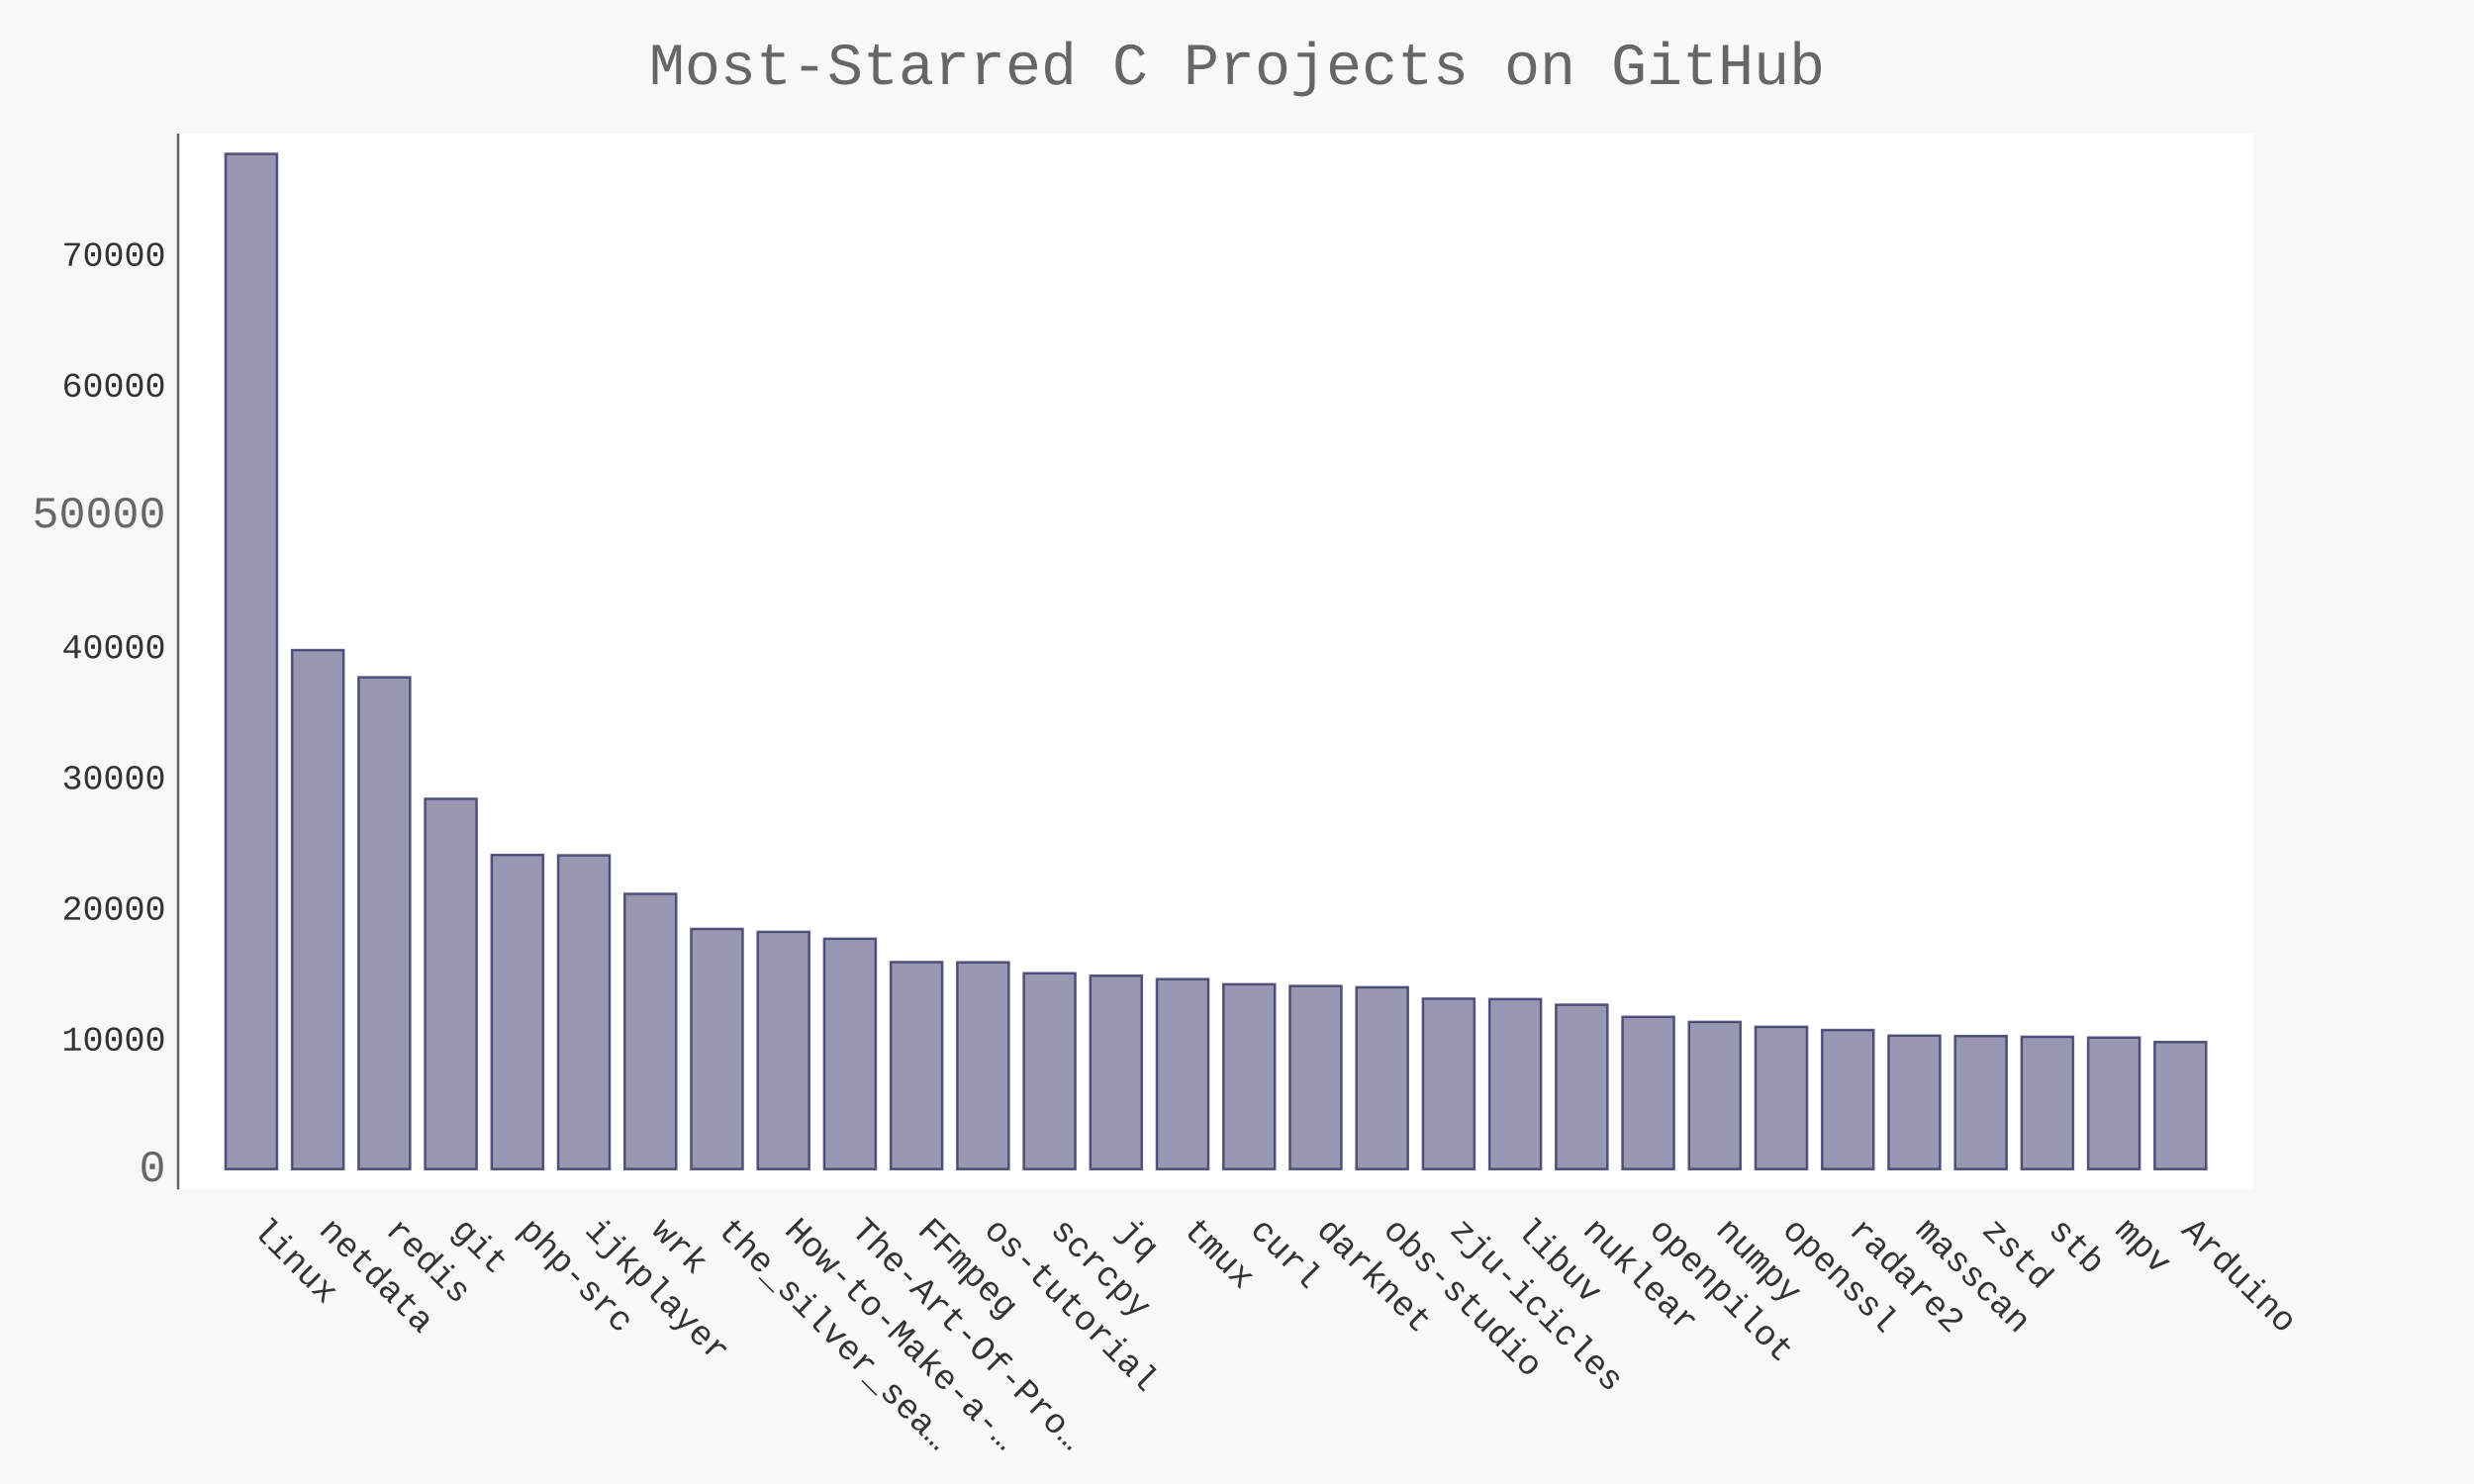
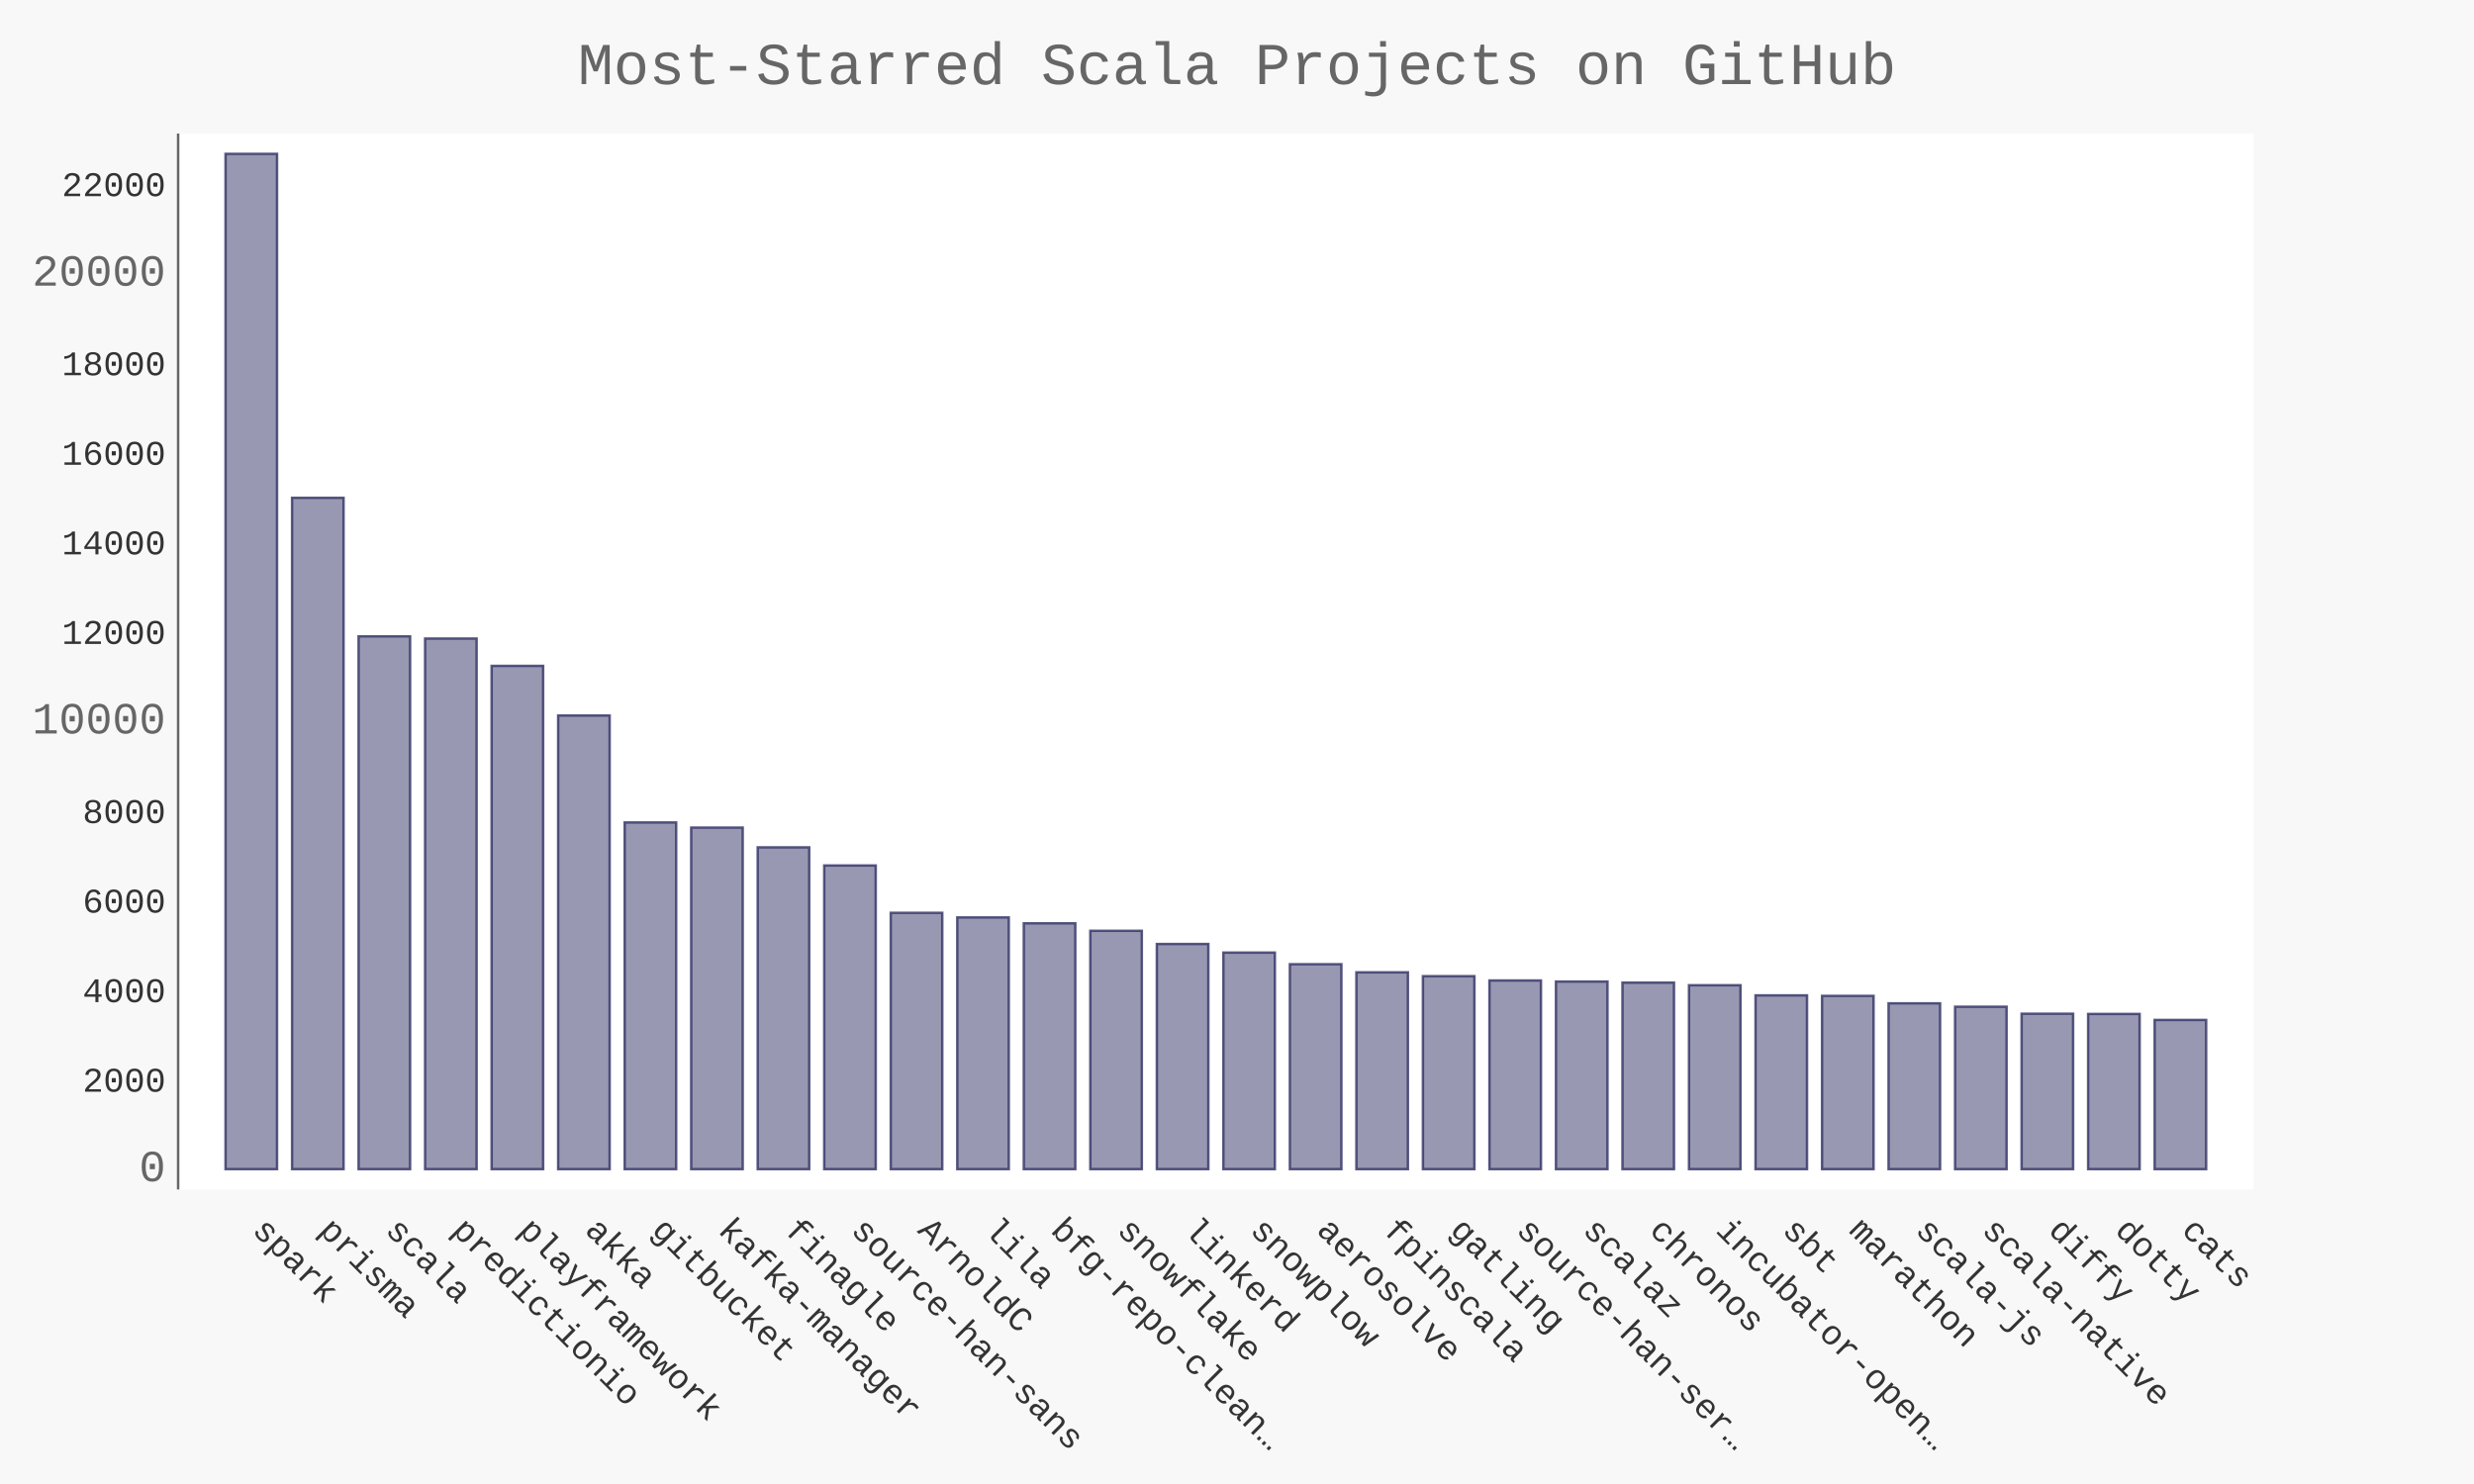
- <svg xmlns="http://www.w3.org/2000/svg" class="pygal-chart" id="chart-a27fab49-ffaa-4920-8de2-bae091608a85" viewBox="0 0 1000 600">
+ <svg xmlns="http://www.w3.org/2000/svg" class="pygal-chart" id="chart-196dd270-a51d-43b6-8823-fa249c0bf696" viewBox="0 0 1000 600">
  <defs>
-     <style type="text/css">#chart-a27fab49-ffaa-4920-8de2-bae091608a85{-webkit-user-select:none;-webkit-font-smoothing:antialiased;font-family:Consolas,"Liberation Mono",Menlo,Courier,monospace}#chart-a27fab49-ffaa-4920-8de2-bae091608a85 .title{font-family:Consolas,"Liberation Mono",Menlo,Courier,monospace;font-size:24px}#chart-a27fab49-ffaa-4920-8de2-bae091608a85 .legends .legend text{font-family:Consolas,"Liberation Mono",Menlo,Courier,monospace;font-size:14px}#chart-a27fab49-ffaa-4920-8de2-bae091608a85 .axis text{font-family:Consolas,"Liberation Mono",Menlo,Courier,monospace;font-size:14px}#chart-a27fab49-ffaa-4920-8de2-bae091608a85 .axis text.major{font-family:Consolas,"Liberation Mono",Menlo,Courier,monospace;font-size:18px}#chart-a27fab49-ffaa-4920-8de2-bae091608a85 .text-overlay text.value{font-family:Consolas,"Liberation Mono",Menlo,Courier,monospace;font-size:16px}#chart-a27fab49-ffaa-4920-8de2-bae091608a85 .text-overlay text.label{font-family:Consolas,"Liberation Mono",Menlo,Courier,monospace;font-size:10px}#chart-a27fab49-ffaa-4920-8de2-bae091608a85 .tooltip{font-family:Consolas,"Liberation Mono",Menlo,Courier,monospace;font-size:14px}#chart-a27fab49-ffaa-4920-8de2-bae091608a85 text.no_data{font-family:Consolas,"Liberation Mono",Menlo,Courier,monospace;font-size:64px}
- #chart-a27fab49-ffaa-4920-8de2-bae091608a85{background-color:#f8f8f8}#chart-a27fab49-ffaa-4920-8de2-bae091608a85 path,#chart-a27fab49-ffaa-4920-8de2-bae091608a85 line,#chart-a27fab49-ffaa-4920-8de2-bae091608a85 rect,#chart-a27fab49-ffaa-4920-8de2-bae091608a85 circle{-webkit-transition:250ms ease-in;-moz-transition:250ms ease-in;transition:250ms ease-in}#chart-a27fab49-ffaa-4920-8de2-bae091608a85 .graph &gt; .background{fill:#f8f8f8}#chart-a27fab49-ffaa-4920-8de2-bae091608a85 .plot &gt; .background{fill:#ffffff}#chart-a27fab49-ffaa-4920-8de2-bae091608a85 .graph{fill:#333}#chart-a27fab49-ffaa-4920-8de2-bae091608a85 text.no_data{fill:#666}#chart-a27fab49-ffaa-4920-8de2-bae091608a85 .title{fill:#666}#chart-a27fab49-ffaa-4920-8de2-bae091608a85 .legends .legend text{fill:#333}#chart-a27fab49-ffaa-4920-8de2-bae091608a85 .legends .legend:hover text{fill:#666}#chart-a27fab49-ffaa-4920-8de2-bae091608a85 .axis .line{stroke:#666}#chart-a27fab49-ffaa-4920-8de2-bae091608a85 .axis .guide.line{stroke:rgba(0,0,0,0.5)}#chart-a27fab49-ffaa-4920-8de2-bae091608a85 .axis .major.line{stroke:#333}#chart-a27fab49-ffaa-4920-8de2-bae091608a85 .axis text.major{fill:#666}#chart-a27fab49-ffaa-4920-8de2-bae091608a85 .axis.y .guides:hover .guide.line,#chart-a27fab49-ffaa-4920-8de2-bae091608a85 .line-graph .axis.x .guides:hover .guide.line,#chart-a27fab49-ffaa-4920-8de2-bae091608a85 .stackedline-graph .axis.x .guides:hover .guide.line,#chart-a27fab49-ffaa-4920-8de2-bae091608a85 .xy-graph .axis.x .guides:hover .guide.line{stroke:#666}#chart-a27fab49-ffaa-4920-8de2-bae091608a85 .axis .guides:hover text{fill:#666}#chart-a27fab49-ffaa-4920-8de2-bae091608a85 .reactive{fill-opacity:.5;stroke-opacity:.8}#chart-a27fab49-ffaa-4920-8de2-bae091608a85 .ci{stroke:#333}#chart-a27fab49-ffaa-4920-8de2-bae091608a85 .reactive.active,#chart-a27fab49-ffaa-4920-8de2-bae091608a85 .active .reactive{fill-opacity:.9;stroke-opacity:.9;stroke-width:4}#chart-a27fab49-ffaa-4920-8de2-bae091608a85 .ci .reactive.active{stroke-width:1.5}#chart-a27fab49-ffaa-4920-8de2-bae091608a85 .series text{fill:#666}#chart-a27fab49-ffaa-4920-8de2-bae091608a85 .tooltip rect{fill:#ffffff;stroke:#666;-webkit-transition:opacity 250ms ease-in;-moz-transition:opacity 250ms ease-in;transition:opacity 250ms ease-in}#chart-a27fab49-ffaa-4920-8de2-bae091608a85 .tooltip .label{fill:#333}#chart-a27fab49-ffaa-4920-8de2-bae091608a85 .tooltip .label{fill:#333}#chart-a27fab49-ffaa-4920-8de2-bae091608a85 .tooltip .legend{font-size:.8em;fill:rgba(0,0,0,0.5)}#chart-a27fab49-ffaa-4920-8de2-bae091608a85 .tooltip .x_label{font-size:.6em;fill:#666}#chart-a27fab49-ffaa-4920-8de2-bae091608a85 .tooltip .xlink{font-size:.5em;text-decoration:underline}#chart-a27fab49-ffaa-4920-8de2-bae091608a85 .tooltip .value{font-size:1.5em}#chart-a27fab49-ffaa-4920-8de2-bae091608a85 .bound{font-size:.5em}#chart-a27fab49-ffaa-4920-8de2-bae091608a85 .max-value{font-size:.75em;fill:rgba(0,0,0,0.5)}#chart-a27fab49-ffaa-4920-8de2-bae091608a85 .map-element{fill:#ffffff;stroke:rgba(0,0,0,0.5) !important}#chart-a27fab49-ffaa-4920-8de2-bae091608a85 .map-element .reactive{fill-opacity:inherit;stroke-opacity:inherit}#chart-a27fab49-ffaa-4920-8de2-bae091608a85 .color-0,#chart-a27fab49-ffaa-4920-8de2-bae091608a85 .color-0 a:visited{stroke:#333366;fill:#333366}#chart-a27fab49-ffaa-4920-8de2-bae091608a85 .text-overlay .color-0 text{fill:black}
- #chart-a27fab49-ffaa-4920-8de2-bae091608a85 text.no_data{text-anchor:middle}#chart-a27fab49-ffaa-4920-8de2-bae091608a85 .guide.line{fill:none}#chart-a27fab49-ffaa-4920-8de2-bae091608a85 .centered{text-anchor:middle}#chart-a27fab49-ffaa-4920-8de2-bae091608a85 .title{text-anchor:middle}#chart-a27fab49-ffaa-4920-8de2-bae091608a85 .legends .legend text{fill-opacity:1}#chart-a27fab49-ffaa-4920-8de2-bae091608a85 .axis.x text{text-anchor:middle}#chart-a27fab49-ffaa-4920-8de2-bae091608a85 .axis.x:not(.web) text[transform]{text-anchor:start}#chart-a27fab49-ffaa-4920-8de2-bae091608a85 .axis.x:not(.web) text[transform].backwards{text-anchor:end}#chart-a27fab49-ffaa-4920-8de2-bae091608a85 .axis.y text{text-anchor:end}#chart-a27fab49-ffaa-4920-8de2-bae091608a85 .axis.y text[transform].backwards{text-anchor:start}#chart-a27fab49-ffaa-4920-8de2-bae091608a85 .axis.y2 text{text-anchor:start}#chart-a27fab49-ffaa-4920-8de2-bae091608a85 .axis.y2 text[transform].backwards{text-anchor:end}#chart-a27fab49-ffaa-4920-8de2-bae091608a85 .axis .guide.line{stroke-dasharray:4,4}#chart-a27fab49-ffaa-4920-8de2-bae091608a85 .axis .major.guide.line{stroke-dasharray:6,6}#chart-a27fab49-ffaa-4920-8de2-bae091608a85 .horizontal .axis.y .guide.line,#chart-a27fab49-ffaa-4920-8de2-bae091608a85 .horizontal .axis.y2 .guide.line,#chart-a27fab49-ffaa-4920-8de2-bae091608a85 .vertical .axis.x .guide.line{opacity:0}#chart-a27fab49-ffaa-4920-8de2-bae091608a85 .horizontal .axis.always_show .guide.line,#chart-a27fab49-ffaa-4920-8de2-bae091608a85 .vertical .axis.always_show .guide.line{opacity:1 !important}#chart-a27fab49-ffaa-4920-8de2-bae091608a85 .axis.y .guides:hover .guide.line,#chart-a27fab49-ffaa-4920-8de2-bae091608a85 .axis.y2 .guides:hover .guide.line,#chart-a27fab49-ffaa-4920-8de2-bae091608a85 .axis.x .guides:hover .guide.line{opacity:1}#chart-a27fab49-ffaa-4920-8de2-bae091608a85 .axis .guides:hover text{opacity:1}#chart-a27fab49-ffaa-4920-8de2-bae091608a85 .nofill{fill:none}#chart-a27fab49-ffaa-4920-8de2-bae091608a85 .subtle-fill{fill-opacity:.2}#chart-a27fab49-ffaa-4920-8de2-bae091608a85 .dot{stroke-width:1px;fill-opacity:1}#chart-a27fab49-ffaa-4920-8de2-bae091608a85 .dot.active{stroke-width:5px}#chart-a27fab49-ffaa-4920-8de2-bae091608a85 .dot.negative{fill:transparent}#chart-a27fab49-ffaa-4920-8de2-bae091608a85 text,#chart-a27fab49-ffaa-4920-8de2-bae091608a85 tspan{stroke:none !important}#chart-a27fab49-ffaa-4920-8de2-bae091608a85 .series text.active{opacity:1}#chart-a27fab49-ffaa-4920-8de2-bae091608a85 .tooltip rect{fill-opacity:.95;stroke-width:.5}#chart-a27fab49-ffaa-4920-8de2-bae091608a85 .tooltip text{fill-opacity:1}#chart-a27fab49-ffaa-4920-8de2-bae091608a85 .showable{visibility:hidden}#chart-a27fab49-ffaa-4920-8de2-bae091608a85 .showable.shown{visibility:visible}#chart-a27fab49-ffaa-4920-8de2-bae091608a85 .gauge-background{fill:rgba(229,229,229,1);stroke:none}#chart-a27fab49-ffaa-4920-8de2-bae091608a85 .bg-lines{stroke:#f8f8f8;stroke-width:2px}</style>
+     <style type="text/css">#chart-196dd270-a51d-43b6-8823-fa249c0bf696{-webkit-user-select:none;-webkit-font-smoothing:antialiased;font-family:Consolas,"Liberation Mono",Menlo,Courier,monospace}#chart-196dd270-a51d-43b6-8823-fa249c0bf696 .title{font-family:Consolas,"Liberation Mono",Menlo,Courier,monospace;font-size:24px}#chart-196dd270-a51d-43b6-8823-fa249c0bf696 .legends .legend text{font-family:Consolas,"Liberation Mono",Menlo,Courier,monospace;font-size:14px}#chart-196dd270-a51d-43b6-8823-fa249c0bf696 .axis text{font-family:Consolas,"Liberation Mono",Menlo,Courier,monospace;font-size:14px}#chart-196dd270-a51d-43b6-8823-fa249c0bf696 .axis text.major{font-family:Consolas,"Liberation Mono",Menlo,Courier,monospace;font-size:18px}#chart-196dd270-a51d-43b6-8823-fa249c0bf696 .text-overlay text.value{font-family:Consolas,"Liberation Mono",Menlo,Courier,monospace;font-size:16px}#chart-196dd270-a51d-43b6-8823-fa249c0bf696 .text-overlay text.label{font-family:Consolas,"Liberation Mono",Menlo,Courier,monospace;font-size:10px}#chart-196dd270-a51d-43b6-8823-fa249c0bf696 .tooltip{font-family:Consolas,"Liberation Mono",Menlo,Courier,monospace;font-size:14px}#chart-196dd270-a51d-43b6-8823-fa249c0bf696 text.no_data{font-family:Consolas,"Liberation Mono",Menlo,Courier,monospace;font-size:64px}
+ #chart-196dd270-a51d-43b6-8823-fa249c0bf696{background-color:#f8f8f8}#chart-196dd270-a51d-43b6-8823-fa249c0bf696 path,#chart-196dd270-a51d-43b6-8823-fa249c0bf696 line,#chart-196dd270-a51d-43b6-8823-fa249c0bf696 rect,#chart-196dd270-a51d-43b6-8823-fa249c0bf696 circle{-webkit-transition:250ms ease-in;-moz-transition:250ms ease-in;transition:250ms ease-in}#chart-196dd270-a51d-43b6-8823-fa249c0bf696 .graph &gt; .background{fill:#f8f8f8}#chart-196dd270-a51d-43b6-8823-fa249c0bf696 .plot &gt; .background{fill:#ffffff}#chart-196dd270-a51d-43b6-8823-fa249c0bf696 .graph{fill:#333}#chart-196dd270-a51d-43b6-8823-fa249c0bf696 text.no_data{fill:#666}#chart-196dd270-a51d-43b6-8823-fa249c0bf696 .title{fill:#666}#chart-196dd270-a51d-43b6-8823-fa249c0bf696 .legends .legend text{fill:#333}#chart-196dd270-a51d-43b6-8823-fa249c0bf696 .legends .legend:hover text{fill:#666}#chart-196dd270-a51d-43b6-8823-fa249c0bf696 .axis .line{stroke:#666}#chart-196dd270-a51d-43b6-8823-fa249c0bf696 .axis .guide.line{stroke:rgba(0,0,0,0.5)}#chart-196dd270-a51d-43b6-8823-fa249c0bf696 .axis .major.line{stroke:#333}#chart-196dd270-a51d-43b6-8823-fa249c0bf696 .axis text.major{fill:#666}#chart-196dd270-a51d-43b6-8823-fa249c0bf696 .axis.y .guides:hover .guide.line,#chart-196dd270-a51d-43b6-8823-fa249c0bf696 .line-graph .axis.x .guides:hover .guide.line,#chart-196dd270-a51d-43b6-8823-fa249c0bf696 .stackedline-graph .axis.x .guides:hover .guide.line,#chart-196dd270-a51d-43b6-8823-fa249c0bf696 .xy-graph .axis.x .guides:hover .guide.line{stroke:#666}#chart-196dd270-a51d-43b6-8823-fa249c0bf696 .axis .guides:hover text{fill:#666}#chart-196dd270-a51d-43b6-8823-fa249c0bf696 .reactive{fill-opacity:.5;stroke-opacity:.8}#chart-196dd270-a51d-43b6-8823-fa249c0bf696 .ci{stroke:#333}#chart-196dd270-a51d-43b6-8823-fa249c0bf696 .reactive.active,#chart-196dd270-a51d-43b6-8823-fa249c0bf696 .active .reactive{fill-opacity:.9;stroke-opacity:.9;stroke-width:4}#chart-196dd270-a51d-43b6-8823-fa249c0bf696 .ci .reactive.active{stroke-width:1.5}#chart-196dd270-a51d-43b6-8823-fa249c0bf696 .series text{fill:#666}#chart-196dd270-a51d-43b6-8823-fa249c0bf696 .tooltip rect{fill:#ffffff;stroke:#666;-webkit-transition:opacity 250ms ease-in;-moz-transition:opacity 250ms ease-in;transition:opacity 250ms ease-in}#chart-196dd270-a51d-43b6-8823-fa249c0bf696 .tooltip .label{fill:#333}#chart-196dd270-a51d-43b6-8823-fa249c0bf696 .tooltip .label{fill:#333}#chart-196dd270-a51d-43b6-8823-fa249c0bf696 .tooltip .legend{font-size:.8em;fill:rgba(0,0,0,0.5)}#chart-196dd270-a51d-43b6-8823-fa249c0bf696 .tooltip .x_label{font-size:.6em;fill:#666}#chart-196dd270-a51d-43b6-8823-fa249c0bf696 .tooltip .xlink{font-size:.5em;text-decoration:underline}#chart-196dd270-a51d-43b6-8823-fa249c0bf696 .tooltip .value{font-size:1.5em}#chart-196dd270-a51d-43b6-8823-fa249c0bf696 .bound{font-size:.5em}#chart-196dd270-a51d-43b6-8823-fa249c0bf696 .max-value{font-size:.75em;fill:rgba(0,0,0,0.5)}#chart-196dd270-a51d-43b6-8823-fa249c0bf696 .map-element{fill:#ffffff;stroke:rgba(0,0,0,0.5) !important}#chart-196dd270-a51d-43b6-8823-fa249c0bf696 .map-element .reactive{fill-opacity:inherit;stroke-opacity:inherit}#chart-196dd270-a51d-43b6-8823-fa249c0bf696 .color-0,#chart-196dd270-a51d-43b6-8823-fa249c0bf696 .color-0 a:visited{stroke:#333366;fill:#333366}#chart-196dd270-a51d-43b6-8823-fa249c0bf696 .text-overlay .color-0 text{fill:black}
+ #chart-196dd270-a51d-43b6-8823-fa249c0bf696 text.no_data{text-anchor:middle}#chart-196dd270-a51d-43b6-8823-fa249c0bf696 .guide.line{fill:none}#chart-196dd270-a51d-43b6-8823-fa249c0bf696 .centered{text-anchor:middle}#chart-196dd270-a51d-43b6-8823-fa249c0bf696 .title{text-anchor:middle}#chart-196dd270-a51d-43b6-8823-fa249c0bf696 .legends .legend text{fill-opacity:1}#chart-196dd270-a51d-43b6-8823-fa249c0bf696 .axis.x text{text-anchor:middle}#chart-196dd270-a51d-43b6-8823-fa249c0bf696 .axis.x:not(.web) text[transform]{text-anchor:start}#chart-196dd270-a51d-43b6-8823-fa249c0bf696 .axis.x:not(.web) text[transform].backwards{text-anchor:end}#chart-196dd270-a51d-43b6-8823-fa249c0bf696 .axis.y text{text-anchor:end}#chart-196dd270-a51d-43b6-8823-fa249c0bf696 .axis.y text[transform].backwards{text-anchor:start}#chart-196dd270-a51d-43b6-8823-fa249c0bf696 .axis.y2 text{text-anchor:start}#chart-196dd270-a51d-43b6-8823-fa249c0bf696 .axis.y2 text[transform].backwards{text-anchor:end}#chart-196dd270-a51d-43b6-8823-fa249c0bf696 .axis .guide.line{stroke-dasharray:4,4}#chart-196dd270-a51d-43b6-8823-fa249c0bf696 .axis .major.guide.line{stroke-dasharray:6,6}#chart-196dd270-a51d-43b6-8823-fa249c0bf696 .horizontal .axis.y .guide.line,#chart-196dd270-a51d-43b6-8823-fa249c0bf696 .horizontal .axis.y2 .guide.line,#chart-196dd270-a51d-43b6-8823-fa249c0bf696 .vertical .axis.x .guide.line{opacity:0}#chart-196dd270-a51d-43b6-8823-fa249c0bf696 .horizontal .axis.always_show .guide.line,#chart-196dd270-a51d-43b6-8823-fa249c0bf696 .vertical .axis.always_show .guide.line{opacity:1 !important}#chart-196dd270-a51d-43b6-8823-fa249c0bf696 .axis.y .guides:hover .guide.line,#chart-196dd270-a51d-43b6-8823-fa249c0bf696 .axis.y2 .guides:hover .guide.line,#chart-196dd270-a51d-43b6-8823-fa249c0bf696 .axis.x .guides:hover .guide.line{opacity:1}#chart-196dd270-a51d-43b6-8823-fa249c0bf696 .axis .guides:hover text{opacity:1}#chart-196dd270-a51d-43b6-8823-fa249c0bf696 .nofill{fill:none}#chart-196dd270-a51d-43b6-8823-fa249c0bf696 .subtle-fill{fill-opacity:.2}#chart-196dd270-a51d-43b6-8823-fa249c0bf696 .dot{stroke-width:1px;fill-opacity:1}#chart-196dd270-a51d-43b6-8823-fa249c0bf696 .dot.active{stroke-width:5px}#chart-196dd270-a51d-43b6-8823-fa249c0bf696 .dot.negative{fill:transparent}#chart-196dd270-a51d-43b6-8823-fa249c0bf696 text,#chart-196dd270-a51d-43b6-8823-fa249c0bf696 tspan{stroke:none !important}#chart-196dd270-a51d-43b6-8823-fa249c0bf696 .series text.active{opacity:1}#chart-196dd270-a51d-43b6-8823-fa249c0bf696 .tooltip rect{fill-opacity:.95;stroke-width:.5}#chart-196dd270-a51d-43b6-8823-fa249c0bf696 .tooltip text{fill-opacity:1}#chart-196dd270-a51d-43b6-8823-fa249c0bf696 .showable{visibility:hidden}#chart-196dd270-a51d-43b6-8823-fa249c0bf696 .showable.shown{visibility:visible}#chart-196dd270-a51d-43b6-8823-fa249c0bf696 .gauge-background{fill:rgba(229,229,229,1);stroke:none}#chart-196dd270-a51d-43b6-8823-fa249c0bf696 .bg-lines{stroke:#f8f8f8;stroke-width:2px}</style>
  </defs>
  <g class="graph bar-graph vertical">
    <rect class="background" height="600" width="1000" x="0" y="0" />
    <g class="plot" transform="translate(72, 54)">
      <rect class="background" height="426.905" width="838.905" x="0" y="0" />
      <g class="axis y">
        <g class="guides">
          <text class="major" x="-5" y="423.595">0</text>
        </g>
        <g class="guides">
-           <text class="" x="-5" y="370.722">10000</text>
-         </g>
-         <g class="guides">
-           <text class="" x="-5" y="317.85">20000</text>
-         </g>
-         <g class="guides">
-           <text class="" x="-5" y="264.978">30000</text>
-         </g>
-         <g class="guides">
-           <text class="" x="-5" y="212.105">40000</text>
-         </g>
-         <g class="guides">
-           <text class="major" x="-5" y="159.233">50000</text>
-         </g>
-         <g class="guides">
-           <text class="" x="-5" y="106.361">60000</text>
-         </g>
-         <g class="guides">
-           <text class="" x="-5" y="53.488">70000</text>
+           <text class="" x="-5" y="387.386">2000</text>
+         </g>
+         <g class="guides">
+           <text class="" x="-5" y="351.177">4000</text>
+         </g>
+         <g class="guides">
+           <text class="" x="-5" y="314.967">6000</text>
+         </g>
+         <g class="guides">
+           <text class="" x="-5" y="278.758">8000</text>
+         </g>
+         <g class="guides">
+           <text class="major" x="-5" y="242.549">10000</text>
+         </g>
+         <g class="guides">
+           <text class="" x="-5" y="206.34">12000</text>
+         </g>
+         <g class="guides">
+           <text class="" x="-5" y="170.131">14000</text>
+         </g>
+         <g class="guides">
+           <text class="" x="-5" y="133.922">16000</text>
+         </g>
+         <g class="guides">
+           <text class="" x="-5" y="97.712">18000</text>
+         </g>
+         <g class="guides">
+           <text class="major" x="-5" y="61.503">20000</text>
+         </g>
+         <g class="guides">
+           <text class="" x="-5" y="25.294">22000</text>
        </g>
      </g>
      <g class="axis x">
        <path class="line" d="M0 0 v426.905" />
        <g class="guides">
          <path class="guide line" d="M29.577 0 v426.905" />
-           <text class="" transform="rotate(45 29.57676 443.9045)" x="29.577" y="443.905">linux</text>
+           <text class="" transform="rotate(45 29.57676 443.9045)" x="29.577" y="443.905">spark</text>
        </g>
        <g class="guides">
          <path class="guide line" d="M56.465 0 v426.905" />
-           <text class="" transform="rotate(45 56.46473 443.9045)" x="56.465" y="443.905">netdata</text>
+           <text class="" transform="rotate(45 56.46473 443.9045)" x="56.465" y="443.905">prisma</text>
        </g>
        <g class="guides">
          <path class="guide line" d="M83.353 0 v426.905" />
-           <text class="" transform="rotate(45 83.35269 443.9045)" x="83.353" y="443.905">redis</text>
+           <text class="" transform="rotate(45 83.35269 443.9045)" x="83.353" y="443.905">scala</text>
        </g>
        <g class="guides">
          <path class="guide line" d="M110.241 0 v426.905" />
-           <text class="" transform="rotate(45 110.2407 443.9045)" x="110.241" y="443.905">git</text>
+           <text class="" transform="rotate(45 110.2407 443.9045)" x="110.241" y="443.905">predictionio</text>
        </g>
        <g class="guides">
          <path class="guide line" d="M137.129 0 v426.905" />
-           <text class="" transform="rotate(45 137.1286 443.9045)" x="137.129" y="443.905">php-src</text>
+           <text class="" transform="rotate(45 137.1286 443.9045)" x="137.129" y="443.905">playframework</text>
        </g>
        <g class="guides">
          <path class="guide line" d="M164.017 0 v426.905" />
-           <text class="" transform="rotate(45 164.0166 443.9045)" x="164.017" y="443.905">ijkplayer</text>
+           <text class="" transform="rotate(45 164.0166 443.9045)" x="164.017" y="443.905">akka</text>
        </g>
        <g class="guides">
          <path class="guide line" d="M190.905 0 v426.905" />
-           <text class="" transform="rotate(45 190.9046 443.9045)" x="190.905" y="443.905">wrk</text>
+           <text class="" transform="rotate(45 190.9046 443.9045)" x="190.905" y="443.905">gitbucket</text>
        </g>
        <g class="guides">
          <path class="guide line" d="M217.793 0 v426.905" />
-           <text class="" transform="rotate(45 217.7925 443.9045)" x="217.793" y="443.905">the_silver_sea…</text>
+           <text class="" transform="rotate(45 217.7925 443.9045)" x="217.793" y="443.905">kafka-manager</text>
        </g>
        <g class="guides">
          <path class="guide line" d="M244.68 0 v426.905" />
-           <text class="" transform="rotate(45 244.6805 443.9045)" x="244.68" y="443.905">How-to-Make-a-…</text>
+           <text class="" transform="rotate(45 244.6805 443.9045)" x="244.68" y="443.905">finagle</text>
        </g>
        <g class="guides">
          <path class="guide line" d="M271.568 0 v426.905" />
-           <text class="" transform="rotate(45 271.5685 443.9045)" x="271.568" y="443.905">The-Art-Of-Pro…</text>
+           <text class="" transform="rotate(45 271.5685 443.9045)" x="271.568" y="443.905">source-han-sans</text>
        </g>
        <g class="guides">
          <path class="guide line" d="M298.456 0 v426.905" />
-           <text class="" transform="rotate(45 298.4564 443.9045)" x="298.456" y="443.905">FFmpeg</text>
+           <text class="" transform="rotate(45 298.4564 443.9045)" x="298.456" y="443.905">ArnoldC</text>
        </g>
        <g class="guides">
          <path class="guide line" d="M325.344 0 v426.905" />
-           <text class="" transform="rotate(45 325.3444 443.9045)" x="325.344" y="443.905">os-tutorial</text>
+           <text class="" transform="rotate(45 325.3444 443.9045)" x="325.344" y="443.905">lila</text>
        </g>
        <g class="guides">
          <path class="guide line" d="M352.232 0 v426.905" />
-           <text class="" transform="rotate(45 352.2324 443.9045)" x="352.232" y="443.905">scrcpy</text>
+           <text class="" transform="rotate(45 352.2324 443.9045)" x="352.232" y="443.905">bfg-repo-clean…</text>
        </g>
        <g class="guides">
          <path class="guide line" d="M379.12 0 v426.905" />
-           <text class="" transform="rotate(45 379.1203 443.9045)" x="379.12" y="443.905">jq</text>
+           <text class="" transform="rotate(45 379.1203 443.9045)" x="379.12" y="443.905">snowflake</text>
        </g>
        <g class="guides">
          <path class="guide line" d="M406.008 0 v426.905" />
-           <text class="" transform="rotate(45 406.0083 443.9045)" x="406.008" y="443.905">tmux</text>
+           <text class="" transform="rotate(45 406.0083 443.9045)" x="406.008" y="443.905">linkerd</text>
        </g>
        <g class="guides">
          <path class="guide line" d="M432.896 0 v426.905" />
-           <text class="" transform="rotate(45 432.8963 443.9045)" x="432.896" y="443.905">curl</text>
+           <text class="" transform="rotate(45 432.8963 443.9045)" x="432.896" y="443.905">snowplow</text>
        </g>
        <g class="guides">
          <path class="guide line" d="M459.784 0 v426.905" />
-           <text class="" transform="rotate(45 459.7842 443.9045)" x="459.784" y="443.905">darknet</text>
+           <text class="" transform="rotate(45 459.7842 443.9045)" x="459.784" y="443.905">aerosolve</text>
        </g>
        <g class="guides">
          <path class="guide line" d="M486.672 0 v426.905" />
-           <text class="" transform="rotate(45 486.6722 443.9045)" x="486.672" y="443.905">obs-studio</text>
+           <text class="" transform="rotate(45 486.6722 443.9045)" x="486.672" y="443.905">fpinscala</text>
        </g>
        <g class="guides">
          <path class="guide line" d="M513.56 0 v426.905" />
-           <text class="" transform="rotate(45 513.5602 443.9045)" x="513.56" y="443.905">zju-icicles</text>
+           <text class="" transform="rotate(45 513.5602 443.9045)" x="513.56" y="443.905">gatling</text>
        </g>
        <g class="guides">
          <path class="guide line" d="M540.448 0 v426.905" />
-           <text class="" transform="rotate(45 540.4481 443.9045)" x="540.448" y="443.905">libuv</text>
+           <text class="" transform="rotate(45 540.4481 443.9045)" x="540.448" y="443.905">source-han-ser…</text>
        </g>
        <g class="guides">
          <path class="guide line" d="M567.336 0 v426.905" />
-           <text class="" transform="rotate(45 567.3361 443.9045)" x="567.336" y="443.905">nuklear</text>
+           <text class="" transform="rotate(45 567.3361 443.9045)" x="567.336" y="443.905">scalaz</text>
        </g>
        <g class="guides">
          <path class="guide line" d="M594.224 0 v426.905" />
-           <text class="" transform="rotate(45 594.2241 443.9045)" x="594.224" y="443.905">openpilot</text>
+           <text class="" transform="rotate(45 594.2241 443.9045)" x="594.224" y="443.905">chronos</text>
        </g>
        <g class="guides">
          <path class="guide line" d="M621.112 0 v426.905" />
-           <text class="" transform="rotate(45 621.112 443.9045)" x="621.112" y="443.905">numpy</text>
+           <text class="" transform="rotate(45 621.112 443.9045)" x="621.112" y="443.905">incubator-open…</text>
        </g>
        <g class="guides">
          <path class="guide line" d="M648 0 v426.905" />
-           <text class="" transform="rotate(45 648 443.9045)" x="648" y="443.905">openssl</text>
+           <text class="" transform="rotate(45 648 443.9045)" x="648" y="443.905">sbt</text>
        </g>
        <g class="guides">
          <path class="guide line" d="M674.888 0 v426.905" />
-           <text class="" transform="rotate(45 674.888 443.9045)" x="674.888" y="443.905">radare2</text>
+           <text class="" transform="rotate(45 674.888 443.9045)" x="674.888" y="443.905">marathon</text>
        </g>
        <g class="guides">
          <path class="guide line" d="M701.776 0 v426.905" />
-           <text class="" transform="rotate(45 701.7759 443.9045)" x="701.776" y="443.905">masscan</text>
+           <text class="" transform="rotate(45 701.7759 443.9045)" x="701.776" y="443.905">scala-js</text>
        </g>
        <g class="guides">
          <path class="guide line" d="M728.664 0 v426.905" />
-           <text class="" transform="rotate(45 728.6639 443.9045)" x="728.664" y="443.905">zstd</text>
+           <text class="" transform="rotate(45 728.6639 443.9045)" x="728.664" y="443.905">scala-native</text>
        </g>
        <g class="guides">
          <path class="guide line" d="M755.552 0 v426.905" />
-           <text class="" transform="rotate(45 755.5518 443.9045)" x="755.552" y="443.905">stb</text>
+           <text class="" transform="rotate(45 755.5518 443.9045)" x="755.552" y="443.905">diffy</text>
        </g>
        <g class="guides">
          <path class="guide line" d="M782.44 0 v426.905" />
-           <text class="" transform="rotate(45 782.4398 443.9045)" x="782.44" y="443.905">mpv</text>
+           <text class="" transform="rotate(45 782.4398 443.9045)" x="782.44" y="443.905">dotty</text>
        </g>
        <g class="guides">
          <path class="guide line" d="M809.328 0 v426.905" />
-           <text class="" transform="rotate(45 809.3278 443.9045)" x="809.328" y="443.905">Arduino</text>
+           <text class="" transform="rotate(45 809.3278 443.9045)" x="809.328" y="443.905">cats</text>
        </g>
      </g>
      <g class="series serie-0 color-0">
        <g class="bars">
          <g class="bar">
            <rect class="rect reactive tooltip-trigger" height="410.485" rx="0" ry="0" width="20.822" x="19.166" y="8.21" />
          </g>
          <g class="bar">
-             <rect class="rect reactive tooltip-trigger" height="209.861" rx="0" ry="0" width="20.822" x="46.054" y="208.834" />
-           </g>
-           <g class="bar">
-             <rect class="rect reactive tooltip-trigger" height="198.853" rx="0" ry="0" width="20.822" x="72.942" y="219.842" />
-           </g>
-           <g class="bar">
-             <rect class="rect reactive tooltip-trigger" height="149.735" rx="0" ry="0" width="20.822" x="99.83" y="268.96" />
-           </g>
-           <g class="bar">
-             <rect class="rect reactive tooltip-trigger" height="127.042" rx="0" ry="0" width="20.822" x="126.718" y="291.653" />
-           </g>
-           <g class="bar">
-             <rect class="rect reactive tooltip-trigger" height="126.878" rx="0" ry="0" width="20.822" x="153.606" y="291.817" />
-           </g>
-           <g class="bar">
-             <rect class="rect reactive tooltip-trigger" height="111.307" rx="0" ry="0" width="20.822" x="180.494" y="307.388" />
-           </g>
-           <g class="bar">
-             <rect class="rect reactive tooltip-trigger" height="97.127" rx="0" ry="0" width="20.822" x="207.382" y="321.568" />
-           </g>
-           <g class="bar">
-             <rect class="rect reactive tooltip-trigger" height="95.942" rx="0" ry="0" width="20.822" x="234.269" y="322.753" />
-           </g>
-           <g class="bar">
-             <rect class="rect reactive tooltip-trigger" height="93.156" rx="0" ry="0" width="20.822" x="261.157" y="325.539" />
-           </g>
-           <g class="bar">
-             <rect class="rect reactive tooltip-trigger" height="83.713" rx="0" ry="0" width="20.822" x="288.045" y="334.982" />
-           </g>
-           <g class="bar">
-             <rect class="rect reactive tooltip-trigger" height="83.623" rx="0" ry="0" width="20.822" x="314.933" y="335.072" />
-           </g>
-           <g class="bar">
-             <rect class="rect reactive tooltip-trigger" height="79.219" rx="0" ry="0" width="20.822" x="341.821" y="339.476" />
-           </g>
-           <g class="bar">
-             <rect class="rect reactive tooltip-trigger" height="78.198" rx="0" ry="0" width="20.822" x="368.709" y="340.497" />
-           </g>
-           <g class="bar">
-             <rect class="rect reactive tooltip-trigger" height="76.829" rx="0" ry="0" width="20.822" x="395.597" y="341.866" />
-           </g>
-           <g class="bar">
-             <rect class="rect reactive tooltip-trigger" height="74.751" rx="0" ry="0" width="20.822" x="422.485" y="343.944" />
-           </g>
-           <g class="bar">
-             <rect class="rect reactive tooltip-trigger" height="74.048" rx="0" ry="0" width="20.822" x="449.373" y="344.647" />
-           </g>
-           <g class="bar">
-             <rect class="rect reactive tooltip-trigger" height="73.535" rx="0" ry="0" width="20.822" x="476.261" y="345.16" />
-           </g>
-           <g class="bar">
-             <rect class="rect reactive tooltip-trigger" height="68.924" rx="0" ry="0" width="20.822" x="503.149" y="349.77" />
-           </g>
-           <g class="bar">
-             <rect class="rect reactive tooltip-trigger" height="68.761" rx="0" ry="0" width="20.822" x="530.037" y="349.934" />
-           </g>
-           <g class="bar">
-             <rect class="rect reactive tooltip-trigger" height="66.471" rx="0" ry="0" width="20.822" x="556.925" y="352.224" />
-           </g>
-           <g class="bar">
-             <rect class="rect reactive tooltip-trigger" height="61.58" rx="0" ry="0" width="20.822" x="583.813" y="357.114" />
-           </g>
-           <g class="bar">
-             <rect class="rect reactive tooltip-trigger" height="59.529" rx="0" ry="0" width="20.822" x="610.701" y="359.166" />
-           </g>
-           <g class="bar">
-             <rect class="rect reactive tooltip-trigger" height="57.541" rx="0" ry="0" width="20.822" x="637.589" y="361.154" />
-           </g>
-           <g class="bar">
-             <rect class="rect reactive tooltip-trigger" height="56.261" rx="0" ry="0" width="20.822" x="664.477" y="362.433" />
-           </g>
-           <g class="bar">
-             <rect class="rect reactive tooltip-trigger" height="53.983" rx="0" ry="0" width="20.822" x="691.365" y="364.712" />
-           </g>
-           <g class="bar">
-             <rect class="rect reactive tooltip-trigger" height="53.819" rx="0" ry="0" width="20.822" x="718.253" y="364.876" />
-           </g>
-           <g class="bar">
-             <rect class="rect reactive tooltip-trigger" height="53.512" rx="0" ry="0" width="20.822" x="745.141" y="365.183" />
-           </g>
-           <g class="bar">
-             <rect class="rect reactive tooltip-trigger" height="53.211" rx="0" ry="0" width="20.822" x="772.029" y="365.484" />
-           </g>
-           <g class="bar">
-             <rect class="rect reactive tooltip-trigger" height="51.413" rx="0" ry="0" width="20.822" x="798.917" y="367.282" />
+             <rect class="rect reactive tooltip-trigger" height="271.424" rx="0" ry="0" width="20.822" x="46.054" y="147.271" />
+           </g>
+           <g class="bar">
+             <rect class="rect reactive tooltip-trigger" height="215.408" rx="0" ry="0" width="20.822" x="72.942" y="203.287" />
+           </g>
+           <g class="bar">
+             <rect class="rect reactive tooltip-trigger" height="214.521" rx="0" ry="0" width="20.822" x="99.83" y="204.174" />
+           </g>
+           <g class="bar">
+             <rect class="rect reactive tooltip-trigger" height="203.477" rx="0" ry="0" width="20.822" x="126.718" y="215.217" />
+           </g>
+           <g class="bar">
+             <rect class="rect reactive tooltip-trigger" height="183.399" rx="0" ry="0" width="20.822" x="153.606" y="235.295" />
+           </g>
+           <g class="bar">
+             <rect class="rect reactive tooltip-trigger" height="140.166" rx="0" ry="0" width="20.822" x="180.494" y="278.529" />
+           </g>
+           <g class="bar">
+             <rect class="rect reactive tooltip-trigger" height="138.084" rx="0" ry="0" width="20.822" x="207.382" y="280.611" />
+           </g>
+           <g class="bar">
+             <rect class="rect reactive tooltip-trigger" height="130.1" rx="0" ry="0" width="20.822" x="234.269" y="288.595" />
+           </g>
+           <g class="bar">
+             <rect class="rect reactive tooltip-trigger" height="122.767" rx="0" ry="0" width="20.822" x="261.157" y="295.928" />
+           </g>
+           <g class="bar">
+             <rect class="rect reactive tooltip-trigger" height="103.631" rx="0" ry="0" width="20.822" x="288.045" y="315.064" />
+           </g>
+           <g class="bar">
+             <rect class="rect reactive tooltip-trigger" height="101.766" rx="0" ry="0" width="20.822" x="314.933" y="316.929" />
+           </g>
+           <g class="bar">
+             <rect class="rect reactive tooltip-trigger" height="99.394" rx="0" ry="0" width="20.822" x="341.821" y="319.301" />
+           </g>
+           <g class="bar">
+             <rect class="rect reactive tooltip-trigger" height="96.371" rx="0" ry="0" width="20.822" x="368.709" y="322.324" />
+           </g>
+           <g class="bar">
+             <rect class="rect reactive tooltip-trigger" height="91.03" rx="0" ry="0" width="20.822" x="395.597" y="327.665" />
+           </g>
+           <g class="bar">
+             <rect class="rect reactive tooltip-trigger" height="87.554" rx="0" ry="0" width="20.822" x="422.485" y="331.141" />
+           </g>
+           <g class="bar">
+             <rect class="rect reactive tooltip-trigger" height="82.847" rx="0" ry="0" width="20.822" x="449.373" y="335.848" />
+           </g>
+           <g class="bar">
+             <rect class="rect reactive tooltip-trigger" height="79.57" rx="0" ry="0" width="20.822" x="476.261" y="339.125" />
+           </g>
+           <g class="bar">
+             <rect class="rect reactive tooltip-trigger" height="78.013" rx="0" ry="0" width="20.822" x="503.149" y="340.682" />
+           </g>
+           <g class="bar">
+             <rect class="rect reactive tooltip-trigger" height="76.275" rx="0" ry="0" width="20.822" x="530.037" y="342.42" />
+           </g>
+           <g class="bar">
+             <rect class="rect reactive tooltip-trigger" height="75.84" rx="0" ry="0" width="20.822" x="556.925" y="342.855" />
+           </g>
+           <g class="bar">
+             <rect class="rect reactive tooltip-trigger" height="75.406" rx="0" ry="0" width="20.822" x="583.813" y="343.289" />
+           </g>
+           <g class="bar">
+             <rect class="rect reactive tooltip-trigger" height="74.356" rx="0" ry="0" width="20.822" x="610.701" y="344.339" />
+           </g>
+           <g class="bar">
+             <rect class="rect reactive tooltip-trigger" height="70.264" rx="0" ry="0" width="20.822" x="637.589" y="348.431" />
+           </g>
+           <g class="bar">
+             <rect class="rect reactive tooltip-trigger" height="70.047" rx="0" ry="0" width="20.822" x="664.477" y="348.648" />
+           </g>
+           <g class="bar">
+             <rect class="rect reactive tooltip-trigger" height="67.041" rx="0" ry="0" width="20.822" x="691.365" y="351.654" />
+           </g>
+           <g class="bar">
+             <rect class="rect reactive tooltip-trigger" height="65.665" rx="0" ry="0" width="20.822" x="718.253" y="353.03" />
+           </g>
+           <g class="bar">
+             <rect class="rect reactive tooltip-trigger" height="62.841" rx="0" ry="0" width="20.822" x="745.141" y="355.854" />
+           </g>
+           <g class="bar">
+             <rect class="rect reactive tooltip-trigger" height="62.75" rx="0" ry="0" width="20.822" x="772.029" y="355.944" />
+           </g>
+           <g class="bar">
+             <rect class="rect reactive tooltip-trigger" height="60.324" rx="0" ry="0" width="20.822" x="798.917" y="358.37" />
          </g>
        </g>
      </g>
    </g>
    <g class="titles">
-       <text class="title plot_title" x="500.0" y="34">Most-Starred C Projects on GitHub</text>
+       <text class="title plot_title" x="500.0" y="34">Most-Starred Scala Projects on GitHub</text>
    </g>
    <g class="plot overlay" transform="translate(72, 54)">
      <g class="series serie-0 color-0" />
    </g>
    <g class="plot text-overlay" transform="translate(72, 54)">
      <g class="series serie-0 color-0" />
    </g>
    <g class="plot tooltip-overlay" transform="translate(72, 54)">
      <g class="tooltip" style="opacity: 0" transform="translate(0 0)">
        <rect class="tooltip-box" height="0" rx="0" ry="0" width="0" />
        <g class="text" />
      </g>
    </g>
  </g>
</svg>
